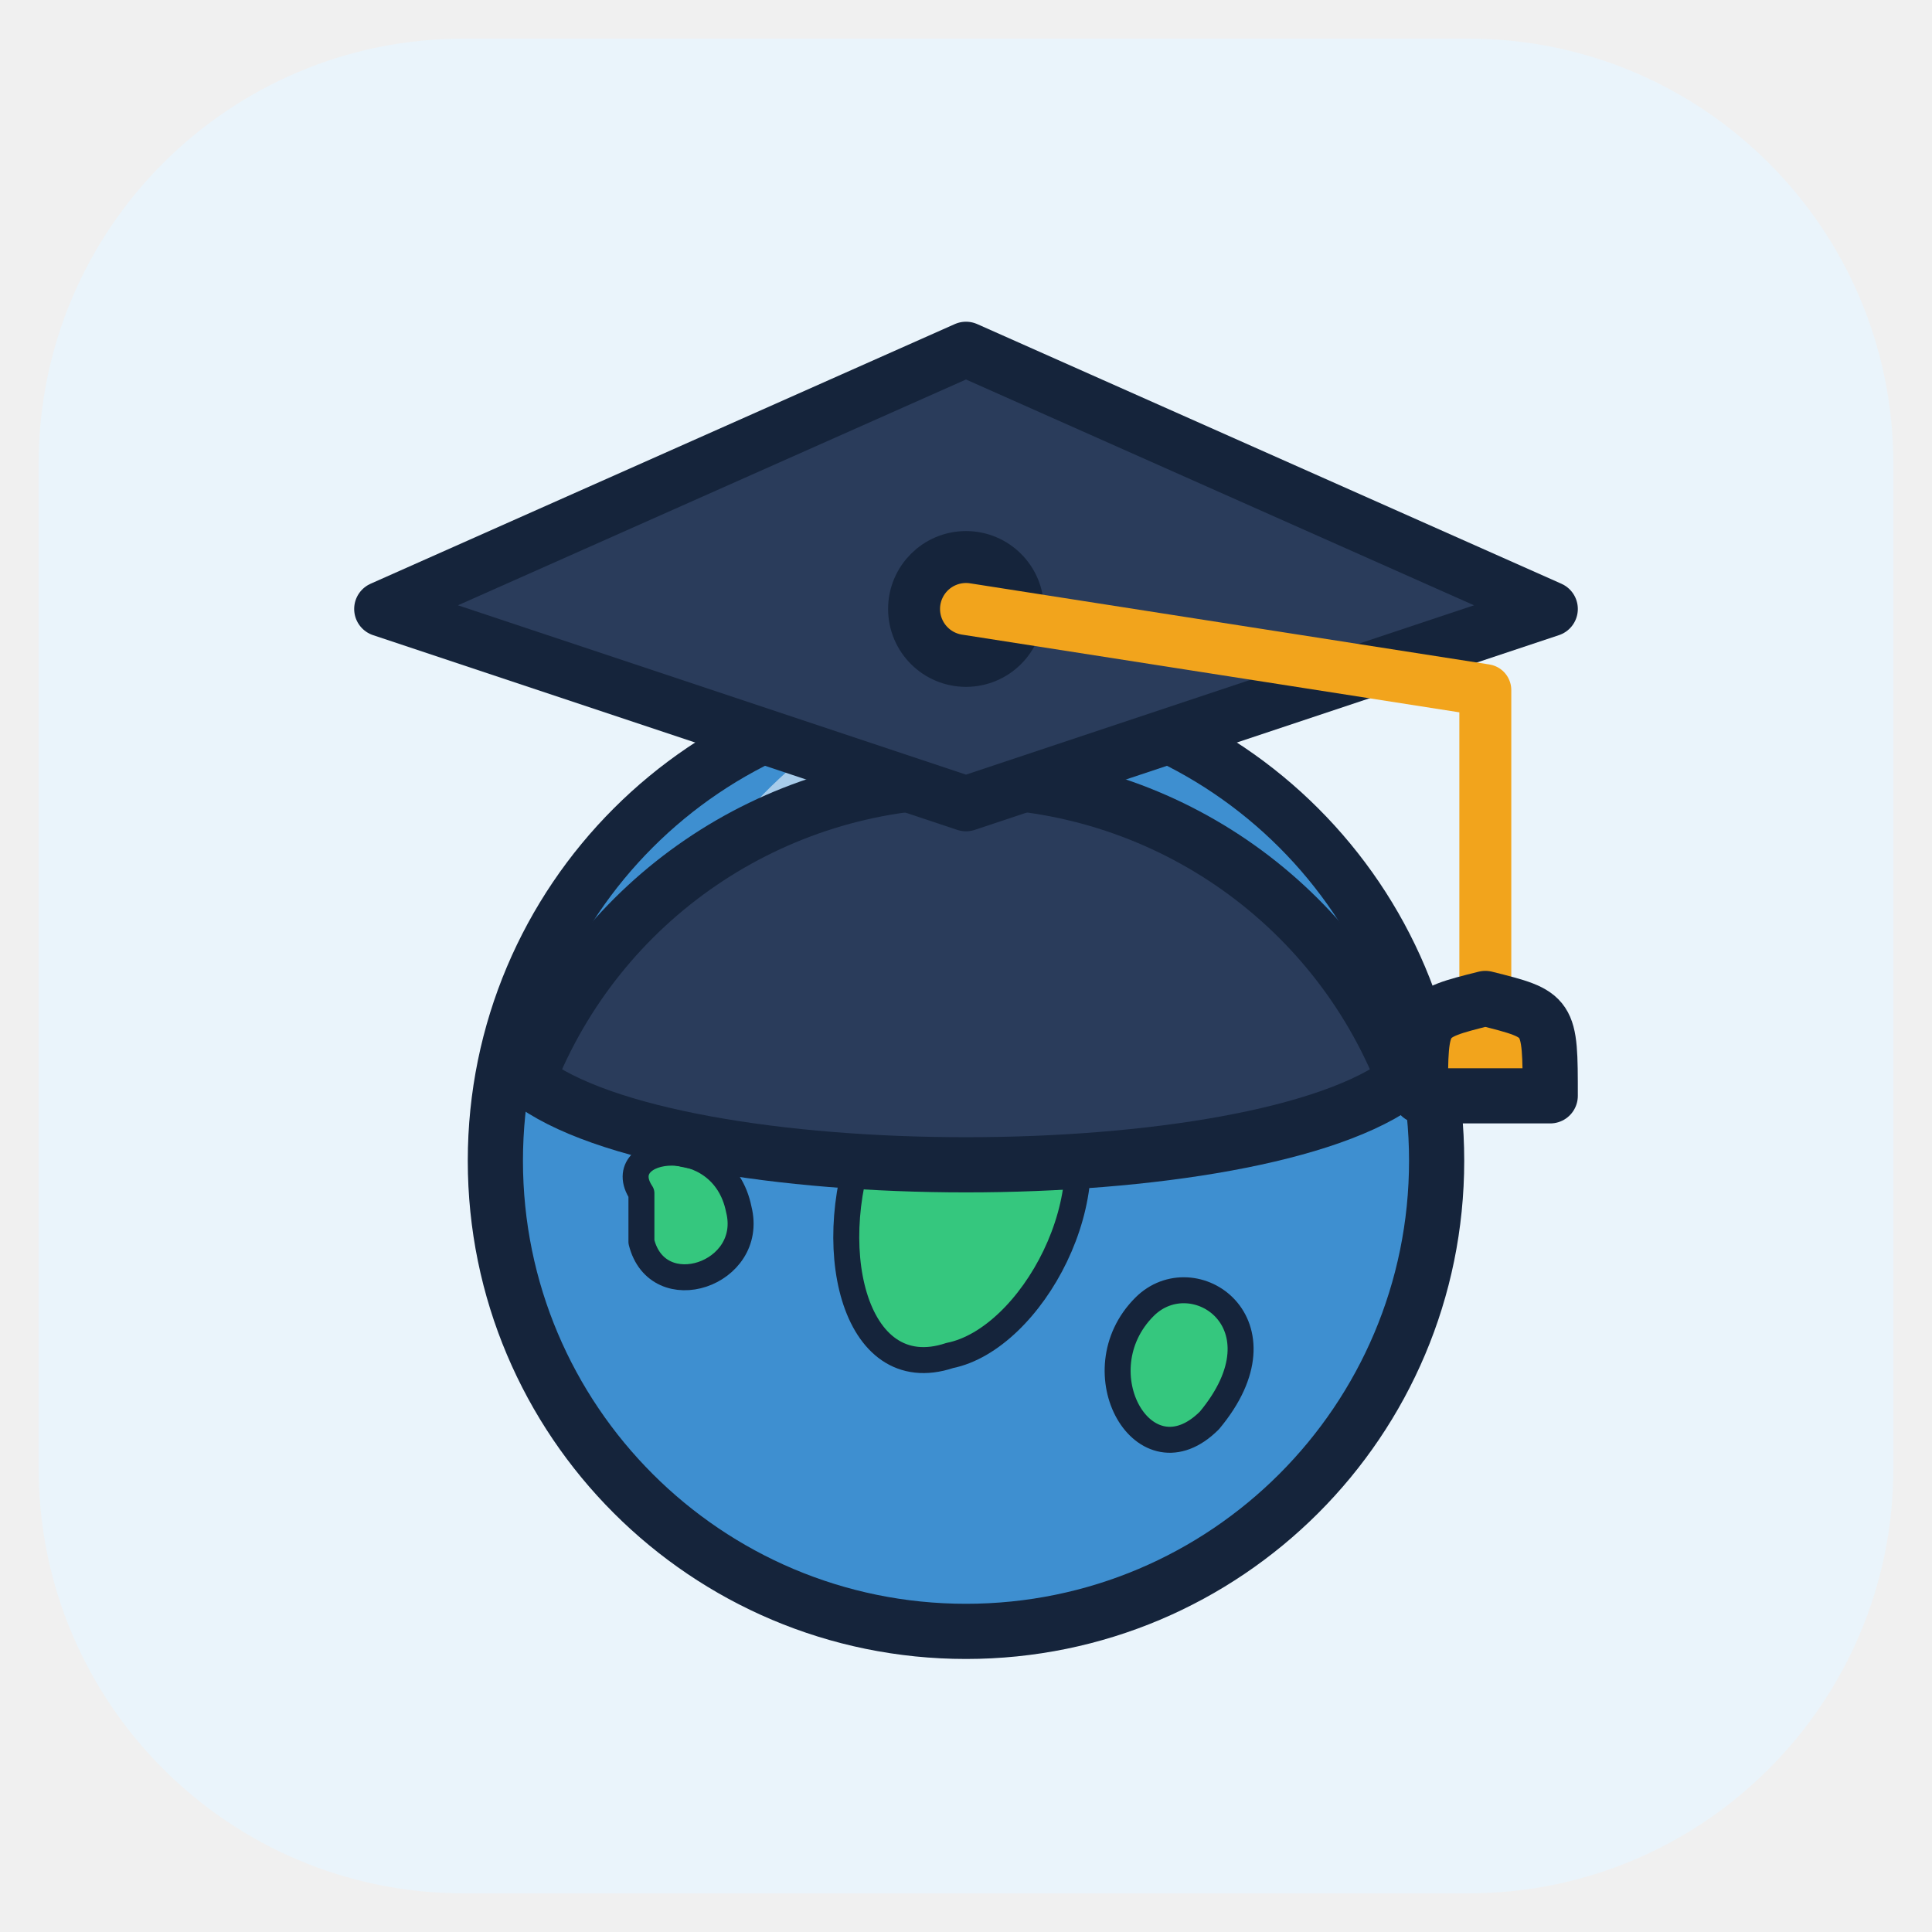
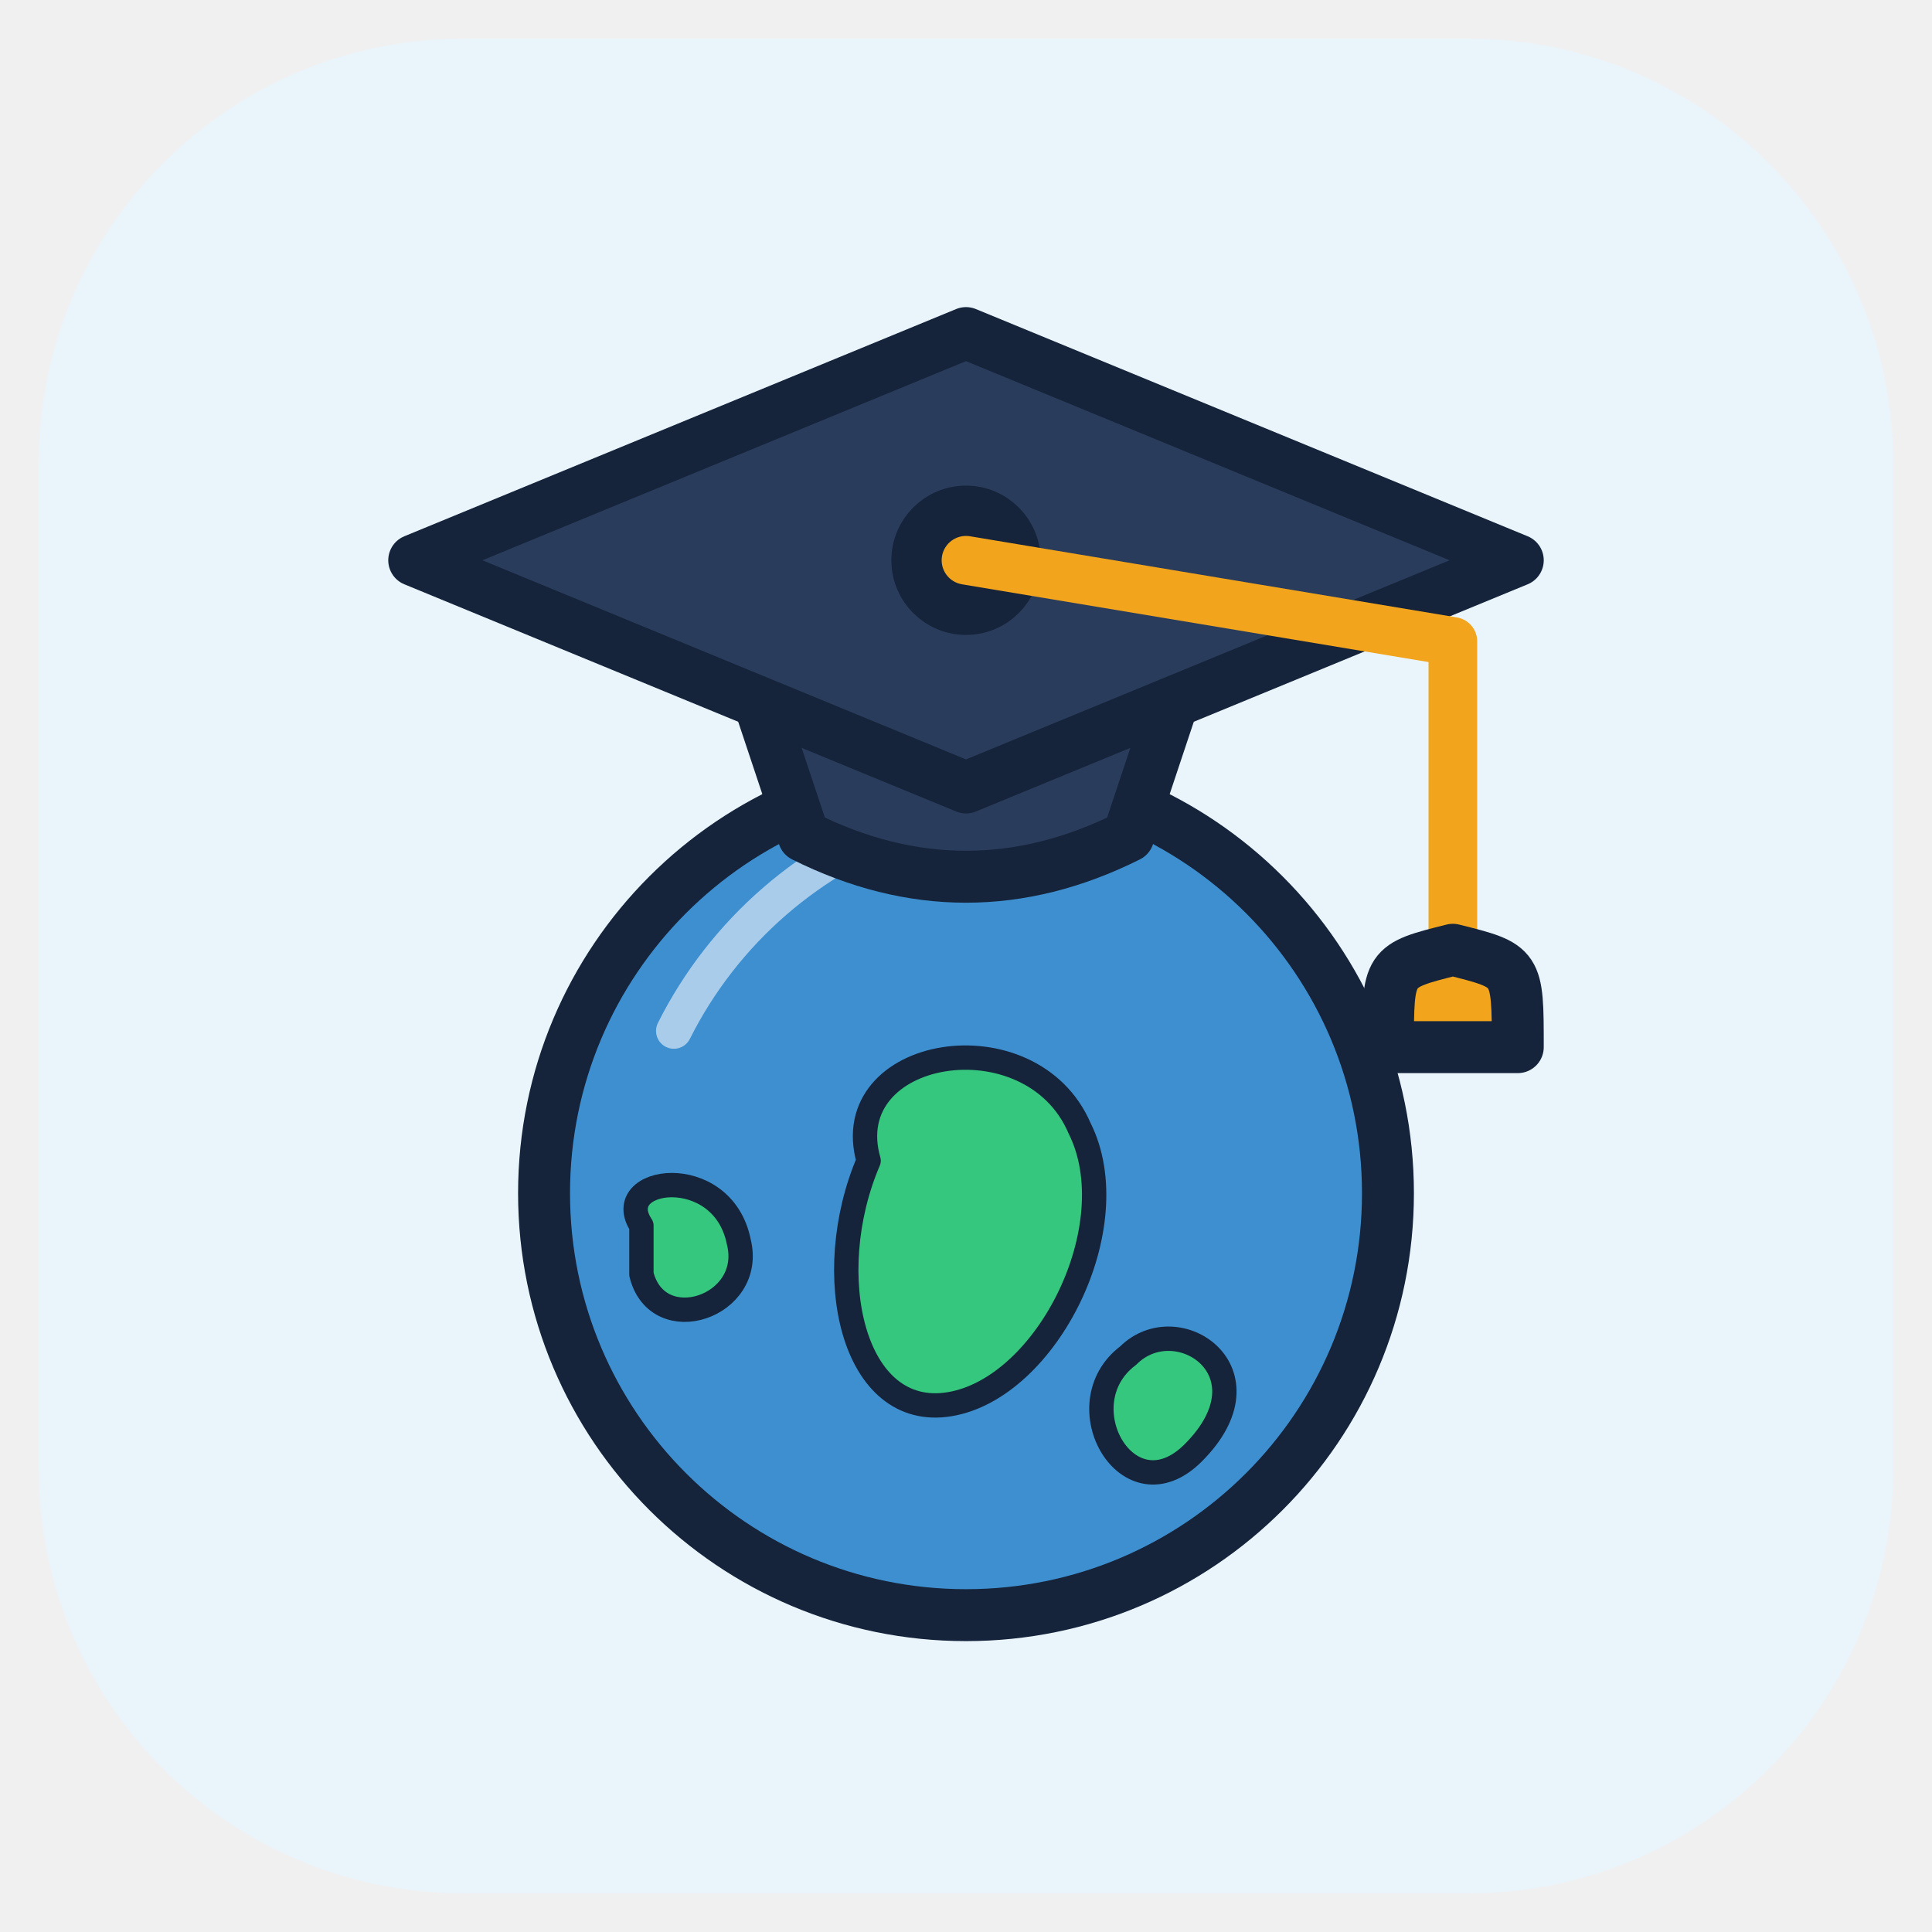
<svg xmlns="http://www.w3.org/2000/svg" viewBox="0 0 100 100" fill="none">
  <defs>
    <clipPath id="globo">
-       <circle cx="50" cy="62" r="29" />
+       <circle cx="50" cy="64" r="26" />
    </clipPath>
  </defs>
  <rect x="2" y="2" width="96" height="96" rx="22" fill="#EAF4FB" />
  <g transform="translate(8,8) scale(0.84)">
-     <g stroke="#15243B" stroke-width="3.4" stroke-linejoin="round" stroke-linecap="round">
-       <circle cx="50" cy="62" r="29" fill="#3E8FD0" />
-       <g clip-path="url(#globo)" stroke-width="1.6">
-         <path d="M44,60 C42,53 53,51 56,58 C59,64 54,73 49,74 C43,76 41,67 44,60 Z" fill="#35C77E" />
-         <path d="M30,64 C28,61 35,60 36,65 C37,69 31,71 30,67 Z" fill="#35C77E" />
-         <path d="M61,71 C64,68 70,72 65,78 C61,82 57,75 61,71 Z" fill="#35C77E" />
+     <g stroke="#15243B" stroke-width="3.2" stroke-linejoin="round" stroke-linecap="round">
+       <circle cx="50" cy="64" r="26" fill="#3E8FD0" />
+       <g clip-path="url(#globo)" stroke-width="1.5">
+         <path d="M44,62 C42,55 54,53 57,60 C60,66 55,76 49,77 C43,78 41,69 44,62 Z" fill="#35C77E" />
+         <path d="M30,66 C28,63 35,62 36,67 C37,71 31,73 30,69 Z" fill="#35C77E" />
+         <path d="M60,74 C63,71 69,75 64,80 C60,84 56,77 60,74 Z" fill="#35C77E" />
      </g>
-       <path d="M34,46 A29,29 0 0 1 50,33" stroke="#FFFFFF" stroke-opacity="0.55" stroke-width="2.4" fill="none" />
-       <path d="M23,57 A29,29 0 0 1 77,57 C68,64 32,64 23,57 Z" fill="#2A3C5B" />
-       <path d="M50,12 L86,28 L50,40 L14,28 Z" fill="#2A3C5B" />
-       <circle cx="50" cy="28" r="3.1" fill="#F2A41C" />
-       <path d="M50,28 L82,33 L82,52" fill="none" stroke="#F2A41C" stroke-width="3.2" />
-       <path d="M82,52 C78,53 78,53 78,58 L86,58 C86,53 86,53 82,52 Z" fill="#F2A41C" />
+       <path d="M32,54 A26,26 0 0 1 47,41" stroke="#FFFFFF" stroke-opacity="0.55" stroke-width="2.2" fill="none" />
+       <path d="M37,33 L63,33 L60,42 Q50,47 40,42 Z" fill="#2A3C5B" />
+       <path d="M50,11 L84,25 L50,39 L16,25 Z" fill="#2A3C5B" />
+       <circle cx="50" cy="25" r="3" fill="#F2A41C" />
+       <path d="M50,25 L80,30 L80,49" fill="none" stroke="#F2A41C" stroke-width="3" />
+       <path d="M80,49 C76,50 76,50 76,55 L84,55 C84,50 84,50 80,49 Z" fill="#F2A41C" />
    </g>
  </g>
</svg>
